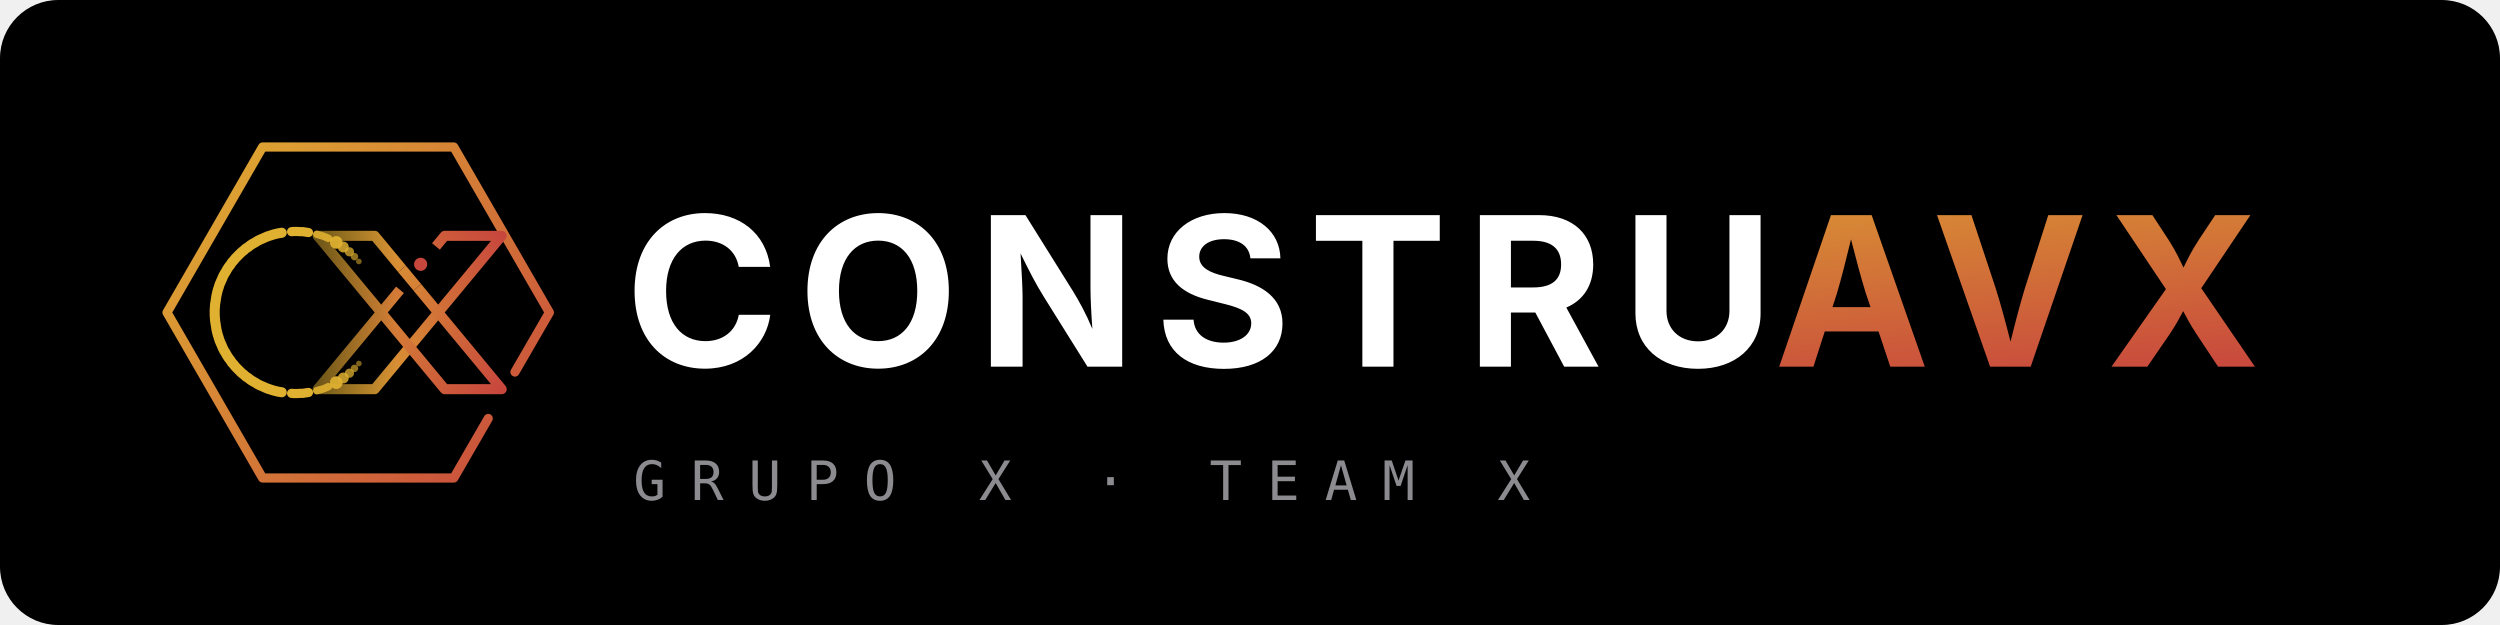
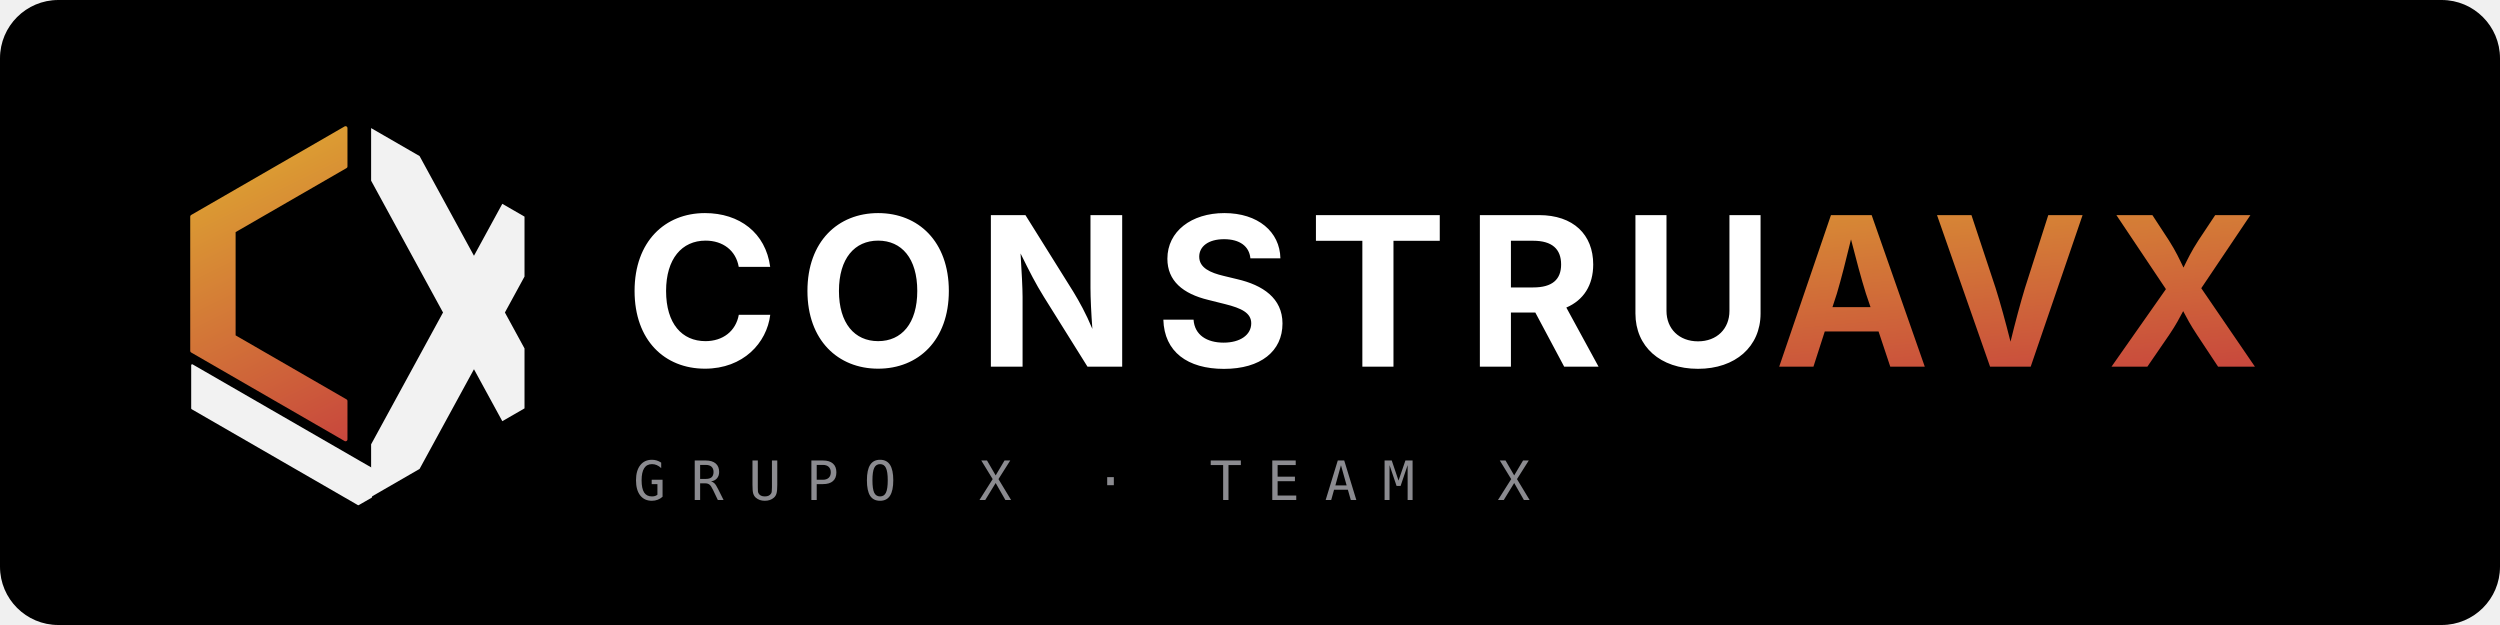
<svg xmlns="http://www.w3.org/2000/svg" viewBox="0 0 600 150">
  <rect width="600" height="150" rx="14" fill="#000" />
-   <g transform="translate(73.3 51.1) scale(0.478)">
+   <g transform="translate(86.0 75.0) scale(0.767)">
    <defs>
-       <linearGradient id="cg" gradientUnits="userSpaceOnUse" x1="-40" y1="0" x2="50" y2="0">
-         <stop offset="0" stop-color="#E0B030" />
-         <stop offset="1" stop-color="#E0B030" />
-       </linearGradient>
-     </defs>
-     <defs>
-       <linearGradient id="hg" gradientUnits="userSpaceOnUse" x1="-69" y1="-33" x2="122" y2="133">
+       <linearGradient id="cgc" gradientUnits="userSpaceOnUse" x1="-52" y1="-58" x2="-4" y2="40">
        <stop offset="0" stop-color="#E0B030" />
        <stop offset="1" stop-color="#C8473D" />
      </linearGradient>
+       <clipPath id="rcl">
+         <polygon points="4,-57.7 52,-30 52,30 4,57.7" />
+       </clipPath>
    </defs>
-     <path d="M91.8 103.2 L74.5 133.1 L-21.5 133.1 L-69.5 50 L-21.5 -33.1 L74.5 -33.1 L122.5 50 L105.2 79.9" fill="none" stroke="url(#hg)" stroke-width="4.6" stroke-linecap="round" stroke-linejoin="round" />
-     <g transform="translate(26.5 50) scale(1.1) translate(-26.5 -50)">
-       <g transform="translate(0 0) scale(1)">
-         <defs>
-           <linearGradient id="fg" gradientUnits="userSpaceOnUse" x1="8" y1="0" x2="44" y2="0">
-             <stop offset="0" stop-color="#7d7d7d" />
-             <stop offset="1" stop-color="#fff" />
-           </linearGradient>
-           <mask id="fm" maskUnits="userSpaceOnUse" x="-40" y="-10" width="170" height="120">
-             <rect x="-40" y="-10" width="170" height="120" fill="url(#fg)" />
-           </mask>
-           <linearGradient id="g1" gradientUnits="userSpaceOnUse" x1="8" y1="15" x2="92" y2="85">
-             <stop offset="0" stop-color="#E0B030" />
-             <stop offset="1" stop-color="#C8473D" />
-           </linearGradient>
-           <linearGradient id="g2" gradientUnits="userSpaceOnUse" x1="92" y1="15" x2="8" y2="85">
-             <stop offset="0" stop-color="#C8473D" />
-             <stop offset="1" stop-color="#E0B030" />
-           </linearGradient>
-         </defs>
-         <g fill="none" stroke-width="4.6" stroke-linejoin="round" stroke-linecap="round" mask="url(#fm)">
-           <polygon points="66,15 92,15 34,85 8,85" stroke="url(#g2)" />
-           <polygon points="8,15 34,15 92,85 66,85" stroke="url(#g1)" />
-           <line x1="62.4" y1="20.2" x2="46" y2="40" stroke="#000" stroke-width="7.4" stroke-linecap="butt" />
-           <line x1="46.5" y1="30.1" x2="53.5" y2="38.5" stroke="#000" stroke-width="8.6" stroke-linecap="butt" />
-           <line x1="46.5" y1="30.1" x2="53.5" y2="38.5" stroke="url(#g1)" stroke-width="4.6" stroke-linecap="butt" />
-         </g>
-         <circle cx="55" cy="28" r="3" fill="#C8473D" />
-       </g>
-       <path d="M-8.4 13.6 L-9.7 13.8 L-11.0 14.1 L-12.2 14.4 L-13.4 14.8 L-14.7 15.2 L-15.9 15.7 L-17.0 16.2 L-18.2 16.7 L-19.4 17.3 L-20.5 18.0 L-21.6 18.6 L-22.7 19.3 L-23.7 20.1 L-24.8 20.8 L-25.8 21.7 L-26.8 22.5 L-27.7 23.4 L-28.6 24.3 L-29.5 25.2 L-30.3 26.2 L-31.2 27.2 L-31.9 28.3 L-32.7 29.3 L-33.4 30.4 L-34.0 31.5 L-34.7 32.6 L-35.3 33.8 L-35.8 35.0 L-36.3 36.1 L-36.8 37.3 L-37.2 38.6 L-37.6 39.8 L-37.9 41.0 L-38.2 42.3 L-38.4 43.6 L-38.6 44.9 L-38.8 46.1 L-38.9 47.4 L-39.0 48.7 L-39.0 50.0 L-39.0 51.3 L-38.9 52.6 L-38.8 53.9 L-38.6 55.1 L-38.4 56.4 L-38.2 57.7 L-37.9 59.0 L-37.6 60.2 L-37.2 61.4 L-36.8 62.7 L-36.3 63.9 L-35.8 65.0 L-35.3 66.2 L-34.7 67.4 L-34.0 68.5 L-33.4 69.6 L-32.7 70.7 L-31.9 71.7 L-31.2 72.8 L-30.3 73.8 L-29.5 74.8 L-28.6 75.7 L-27.7 76.6 L-26.8 77.5 L-25.8 78.3 L-24.8 79.2 L-23.7 79.9 L-22.7 80.7 L-21.6 81.4 L-20.5 82.0 L-19.4 82.7 L-18.2 83.3 L-17.0 83.8 L-15.9 84.3 L-14.7 84.8 L-13.4 85.2 L-12.2 85.6 L-11.0 85.9 L-9.7 86.2 L-8.4 86.4" fill="none" stroke="url(#cg)" stroke-width="4.6" stroke-linecap="round" stroke-linejoin="round" opacity="1" />
-       <path d="M-3.9 13.1 L-2.6 13.0 L-1.4 13.0 L-0.1 13.1 L1.2 13.1 L2.5 13.3 L3.8 13.5" fill="none" stroke="url(#cg)" stroke-width="4.2" stroke-linecap="round" stroke-linejoin="round" opacity="1" />
-       <path d="M7.6 14.3 L9.0 14.7 L10.4 15.1 L11.7 15.6 L13.0 16.2" fill="none" stroke="url(#cg)" stroke-width="3.4" stroke-linecap="round" stroke-linejoin="round" opacity="0.9" />
-       <circle cx="16.5" cy="18.0" r="2.9" fill="url(#cg)" opacity="0.95" />
-       <circle cx="19.7" cy="20.1" r="2.5" fill="url(#cg)" opacity="0.85" />
-       <circle cx="22.5" cy="22.3" r="2.1" fill="url(#cg)" opacity="0.75" />
-       <circle cx="24.8" cy="24.5" r="1.7" fill="url(#cg)" opacity="0.65" />
-       <circle cx="26.8" cy="26.7" r="1.3" fill="url(#cg)" opacity="0.55" />
-       <path d="M-3.9 86.9 L-2.6 87.0 L-1.4 87.0 L-0.1 86.9 L1.2 86.9 L2.5 86.7 L3.8 86.5" fill="none" stroke="url(#cg)" stroke-width="4.2" stroke-linecap="round" stroke-linejoin="round" opacity="1" />
-       <path d="M7.6 85.7 L9.0 85.3 L10.4 84.9 L11.7 84.4 L13.0 83.8" fill="none" stroke="url(#cg)" stroke-width="3.4" stroke-linecap="round" stroke-linejoin="round" opacity="0.9" />
-       <circle cx="16.5" cy="82.0" r="2.9" fill="url(#cg)" opacity="0.95" />
-       <circle cx="19.7" cy="79.9" r="2.5" fill="url(#cg)" opacity="0.85" />
-       <circle cx="22.5" cy="77.7" r="2.1" fill="url(#cg)" opacity="0.75" />
-       <circle cx="24.8" cy="75.5" r="1.7" fill="url(#cg)" opacity="0.65" />
-       <circle cx="26.8" cy="73.3" r="1.3" fill="url(#cg)" opacity="0.55" />
+     <polygon points="-52,-30 -4,-57.7 -4,-45.7 -39,-25.5 -39,7.5 -4,27.7 -4,39.7 -52,12" fill="url(#cgc)" stroke="url(#cgc)" stroke-width="1.2" stroke-linejoin="round" />
+     <g clip-path="url(#rcl)" stroke="#f2f2f2" stroke-width="17">
+       <line x1="-2" y1="-70" x2="58" y2="40" />
+       <line x1="58" y1="-40" x2="-2" y2="70" />
    </g>
+     <polygon points="-52,16.5 0,46.5 4,48.8 4,57.7 0,60 -52,30" fill="#f2f2f2" stroke="#f2f2f2" stroke-width=".6" stroke-linejoin="round" />
  </g>
  <defs>
    <linearGradient id="wg" x1="0" y1="0" x2="1" y2="1">
      <stop offset="0" stop-color="#E0B030" />
      <stop offset="1" stop-color="#C8473D" />
    </linearGradient>
  </defs>
  <text x="150" y="88" text-anchor="start" font-family="'Montserrat','Inter','Helvetica Neue',Arial,sans-serif" font-weight="700" font-size="50" letter-spacing="4.5" fill="#fff">CONSTRU<tspan fill="url(#wg)">AVX</tspan>
  </text>
  <text x="152" y="120" text-anchor="start" font-family="'JetBrains Mono','DejaVu Sans Mono',monospace" font-weight="400" font-size="13" fill="#8b8b90" letter-spacing="6">GRUPO X · TEAM X</text>
</svg>
